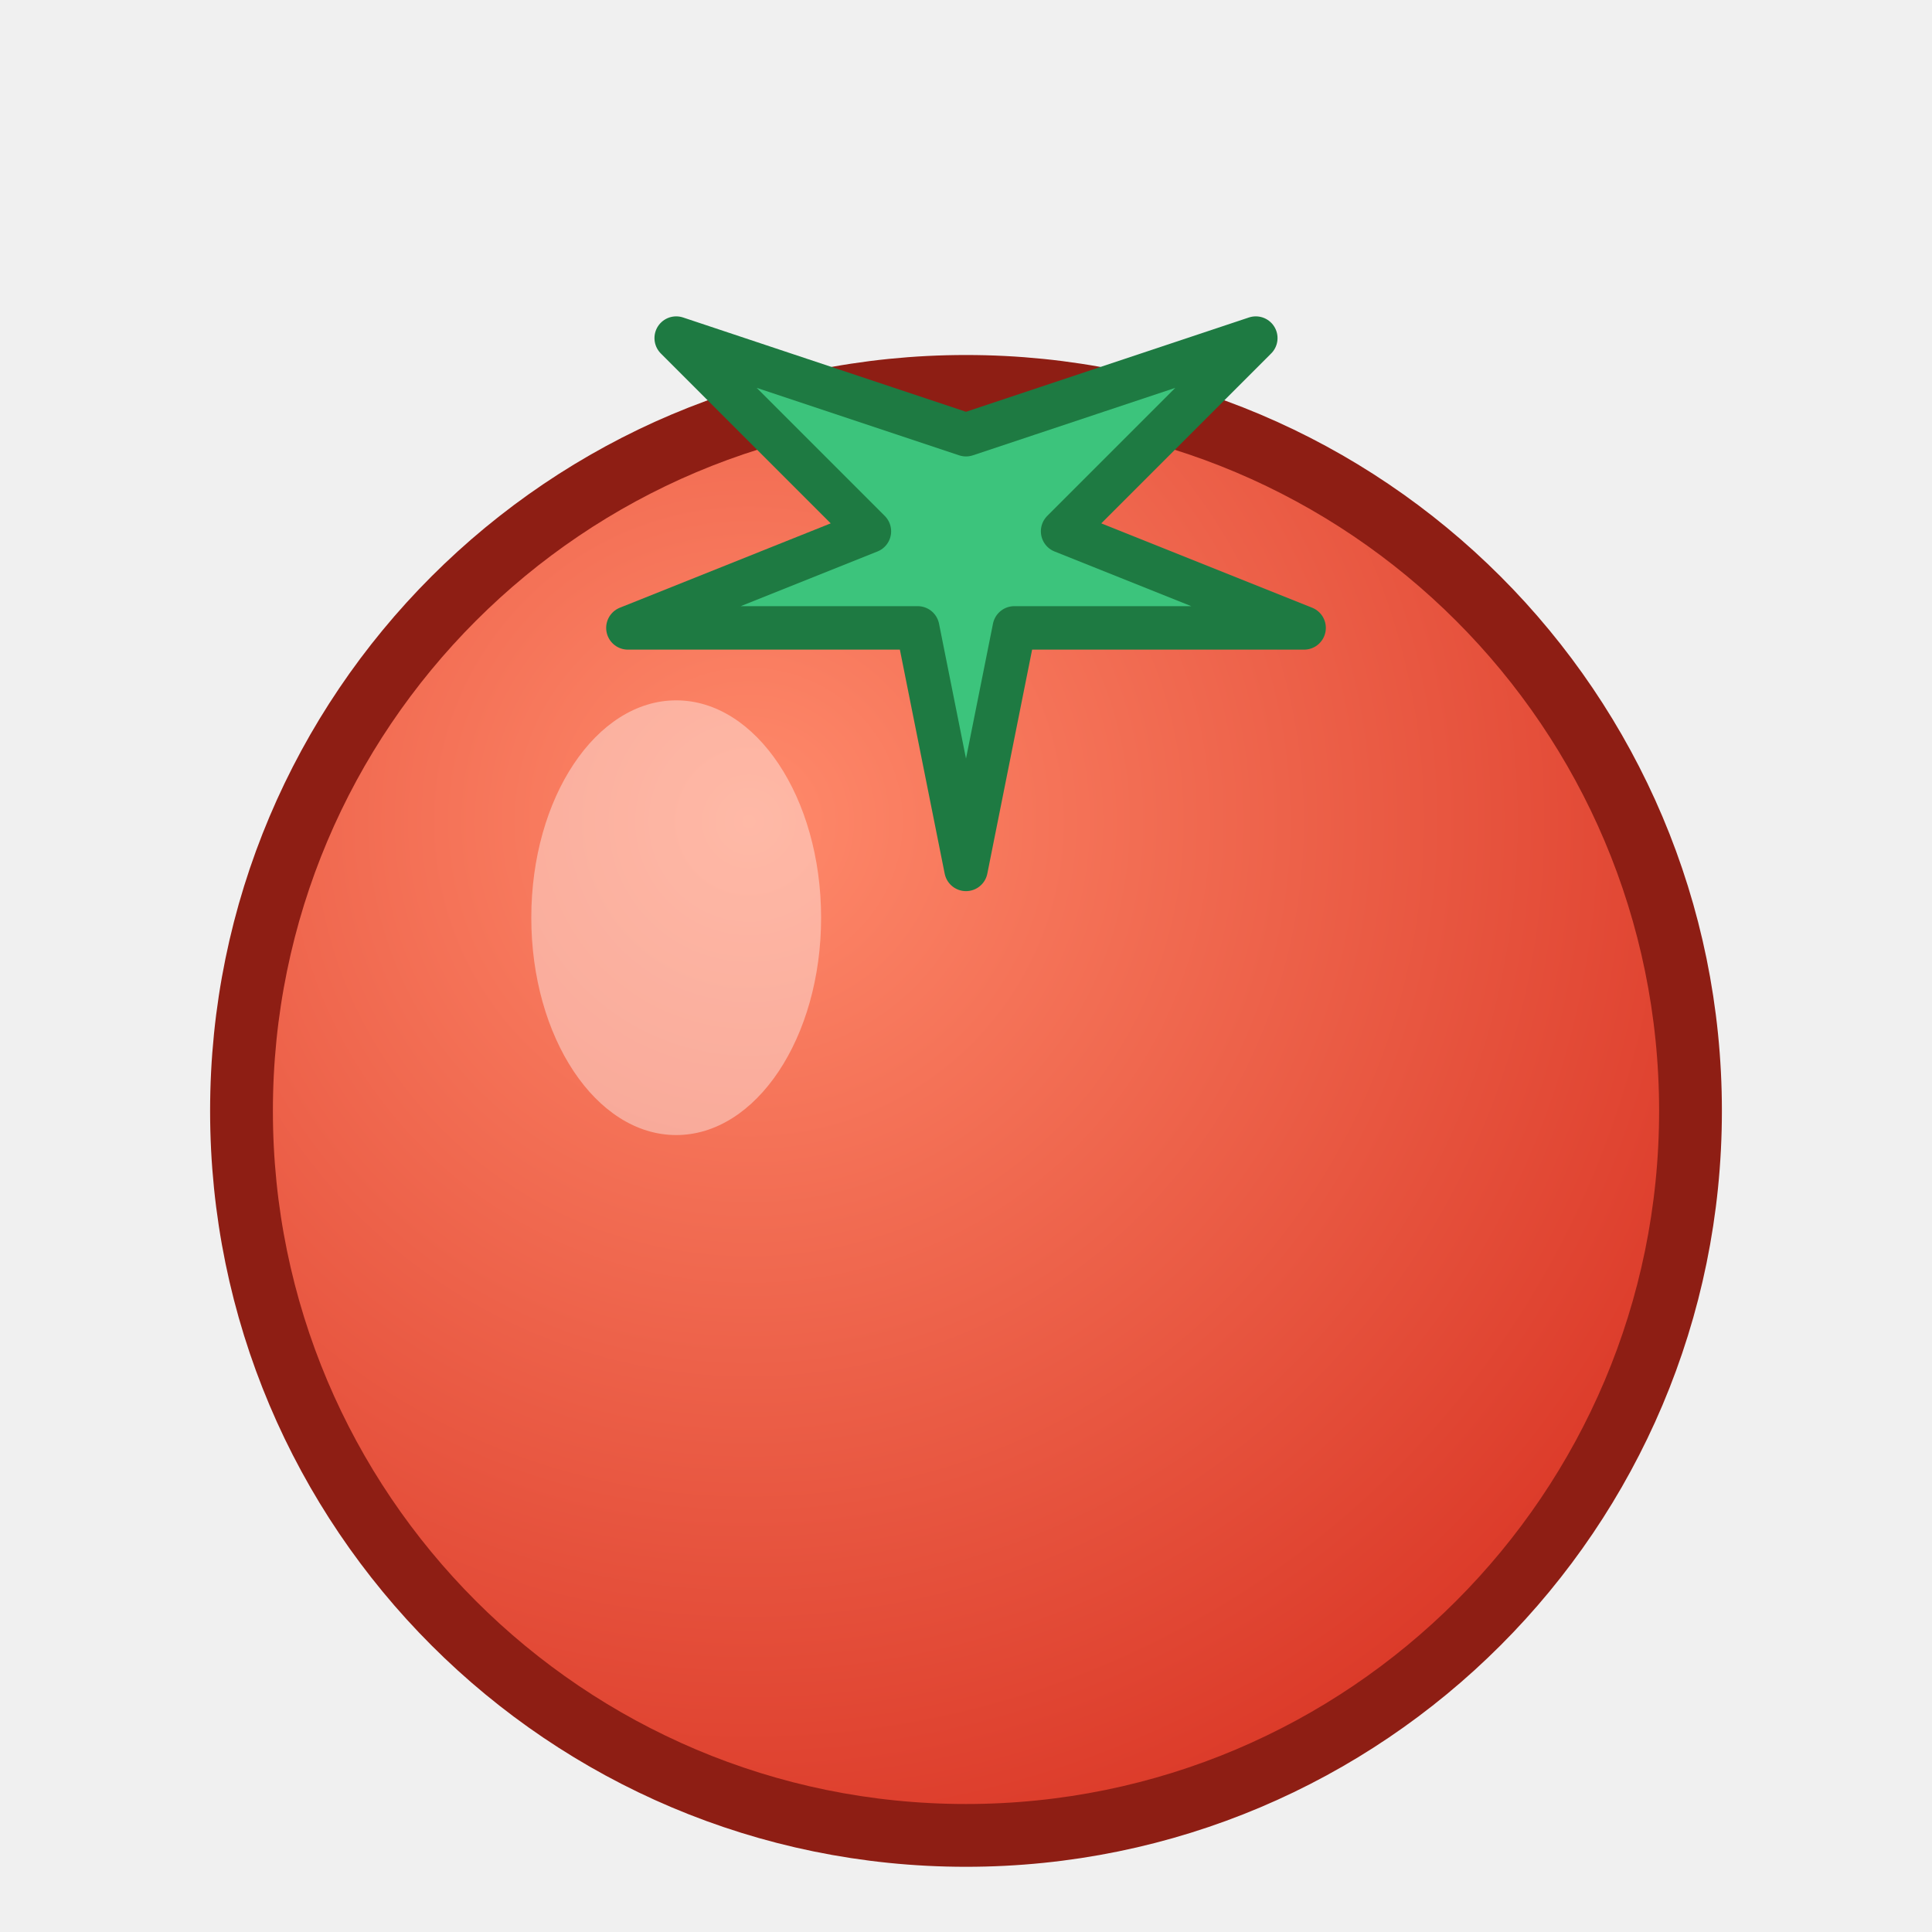
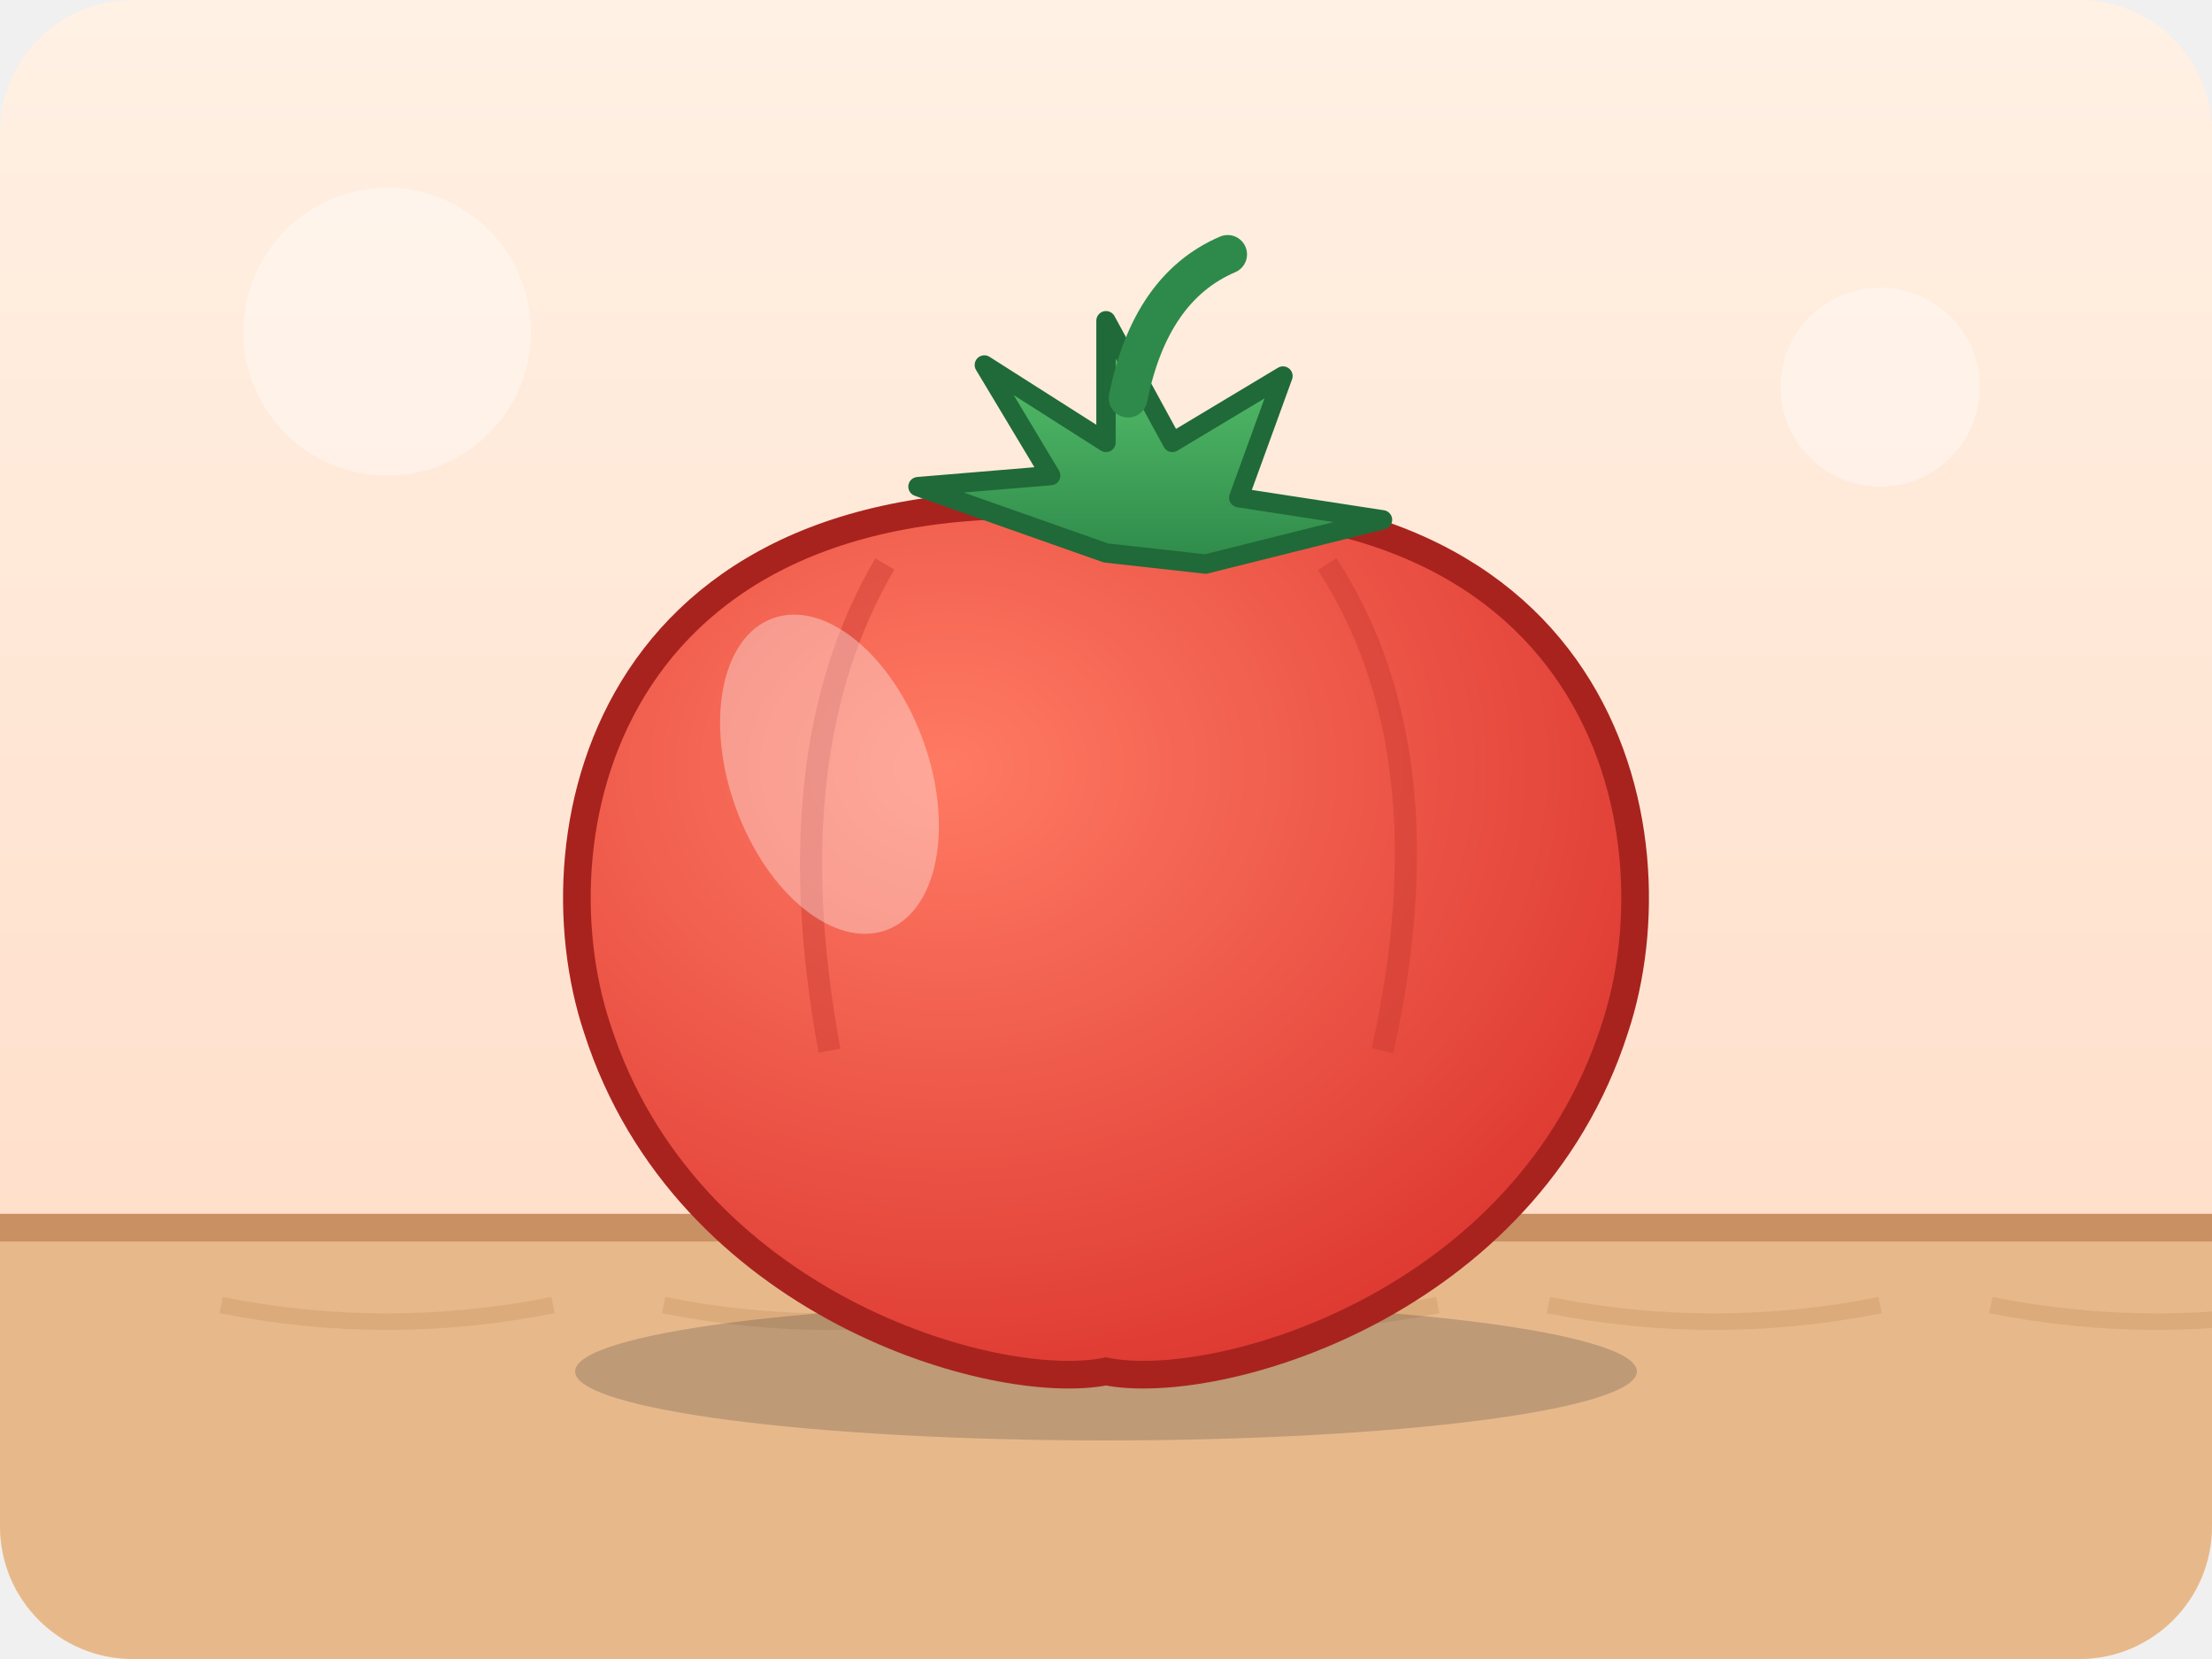
- <svg xmlns="http://www.w3.org/2000/svg" viewBox="0 0 80 80">
+ <svg xmlns="http://www.w3.org/2000/svg" width="400" height="300" viewBox="0 0 400 300">
  <defs>
-     <radialGradient id="wTm" cx=".35" cy=".3" r=".85">
-       <stop offset="0" stop-color="#FF8A6B" />
-       <stop offset="1" stop-color="#D62E1F" />
+     <clipPath id="cc">
+       <rect width="400" height="300" rx="24" />
+     </clipPath>
+     <linearGradient id="bg" x1="0" y1="0" x2="0" y2="1">
+       <stop offset="0" stop-color="#FFF1E4" />
+       <stop offset="1" stop-color="#FFD9C2" />
+     </linearGradient>
+     <radialGradient id="tom" cx="0.35" cy="0.3" r="0.85">
+       <stop offset="0" stop-color="#FF7A63" />
+       <stop offset="1" stop-color="#D9302A" />
    </radialGradient>
+     <linearGradient id="leaf" x1="0" y1="0" x2="0" y2="1">
+       <stop offset="0" stop-color="#5CC870" />
+       <stop offset="1" stop-color="#2E8A4A" />
+     </linearGradient>
  </defs>
-   <circle cx="40" cy="46" r="30" fill="url(#wTm)" stroke="#8E1E14" stroke-width="2.6" />
-   <path d="M40 18 l-12 -4 l8 8 l-10 4 l12 0 l2 10 l2 -10 l12 0 l-10 -4 l8 -8z" fill="#3CC47C" stroke="#1E7A42" stroke-width="1.8" stroke-linejoin="round" />
-   <ellipse cx="28" cy="38" rx="6" ry="9" fill="#fff" opacity=".4" />
+   <rect width="400" height="300" rx="24" fill="url(#bg)" />
+   <g clip-path="url(#cc)">
+     <circle cx="70" cy="60" r="26" fill="#fff" opacity=".35" />
+     <circle cx="340" cy="70" r="18" fill="#fff" opacity=".35" />
+   </g>
+   <g clip-path="url(#cc)">
+     <path d="M0 222 H400 V300 H0Z" fill="#E7B98A" />
+     <path d="M0 222 H400" stroke="#C99064" stroke-width="5" />
+     <path d="M40 236 q30 6 60 0" stroke="#D4A272" stroke-width="3" fill="none" opacity=".6" />
+     <path d="M120 236 q30 6 60 0" stroke="#D4A272" stroke-width="3" fill="none" opacity=".6" />
+     <path d="M200 236 q30 6 60 0" stroke="#D4A272" stroke-width="3" fill="none" opacity=".6" />
+     <path d="M280 236 q30 6 60 0" stroke="#D4A272" stroke-width="3" fill="none" opacity=".6" />
+     <path d="M360 236 q30 6 60 0" stroke="#D4A272" stroke-width="3" fill="none" opacity=".6" />
+   </g>
+   <ellipse cx="200" cy="248" rx="96" ry="12.48" fill="#1B1D2E" opacity="0.2" />
+   <path d="M200 92 C110 84 96 150 108 186 C124 236 180 252 200 248 C220 252 276 236 292 186 C304 150 290 84 200 92Z" fill="url(#tom)" stroke="#A8231E" stroke-width="5" />
+   <path d="M160 102 Q140 136 150 190 M240 102 Q262 136 250 190" stroke="#C93A30" stroke-width="4" fill="none" opacity=".45" />
+   <ellipse cx="150" cy="140" rx="18" ry="30" fill="#fff" opacity=".35" transform="rotate(-20 150 140)" />
+   <path d="M200 100 l-34 -12 l24 -2 l-12 -20 l22 14 l0 -22 l12 22 l20 -12 l-8 22 l26 4 l-32 8Z" fill="url(#leaf)" stroke="#1F6A38" stroke-width="3.5" stroke-linejoin="round" />
+   <path d="M204 72 q4 -20 18 -26" stroke="#2E8A4A" stroke-width="7" fill="none" stroke-linecap="round" />
</svg>
